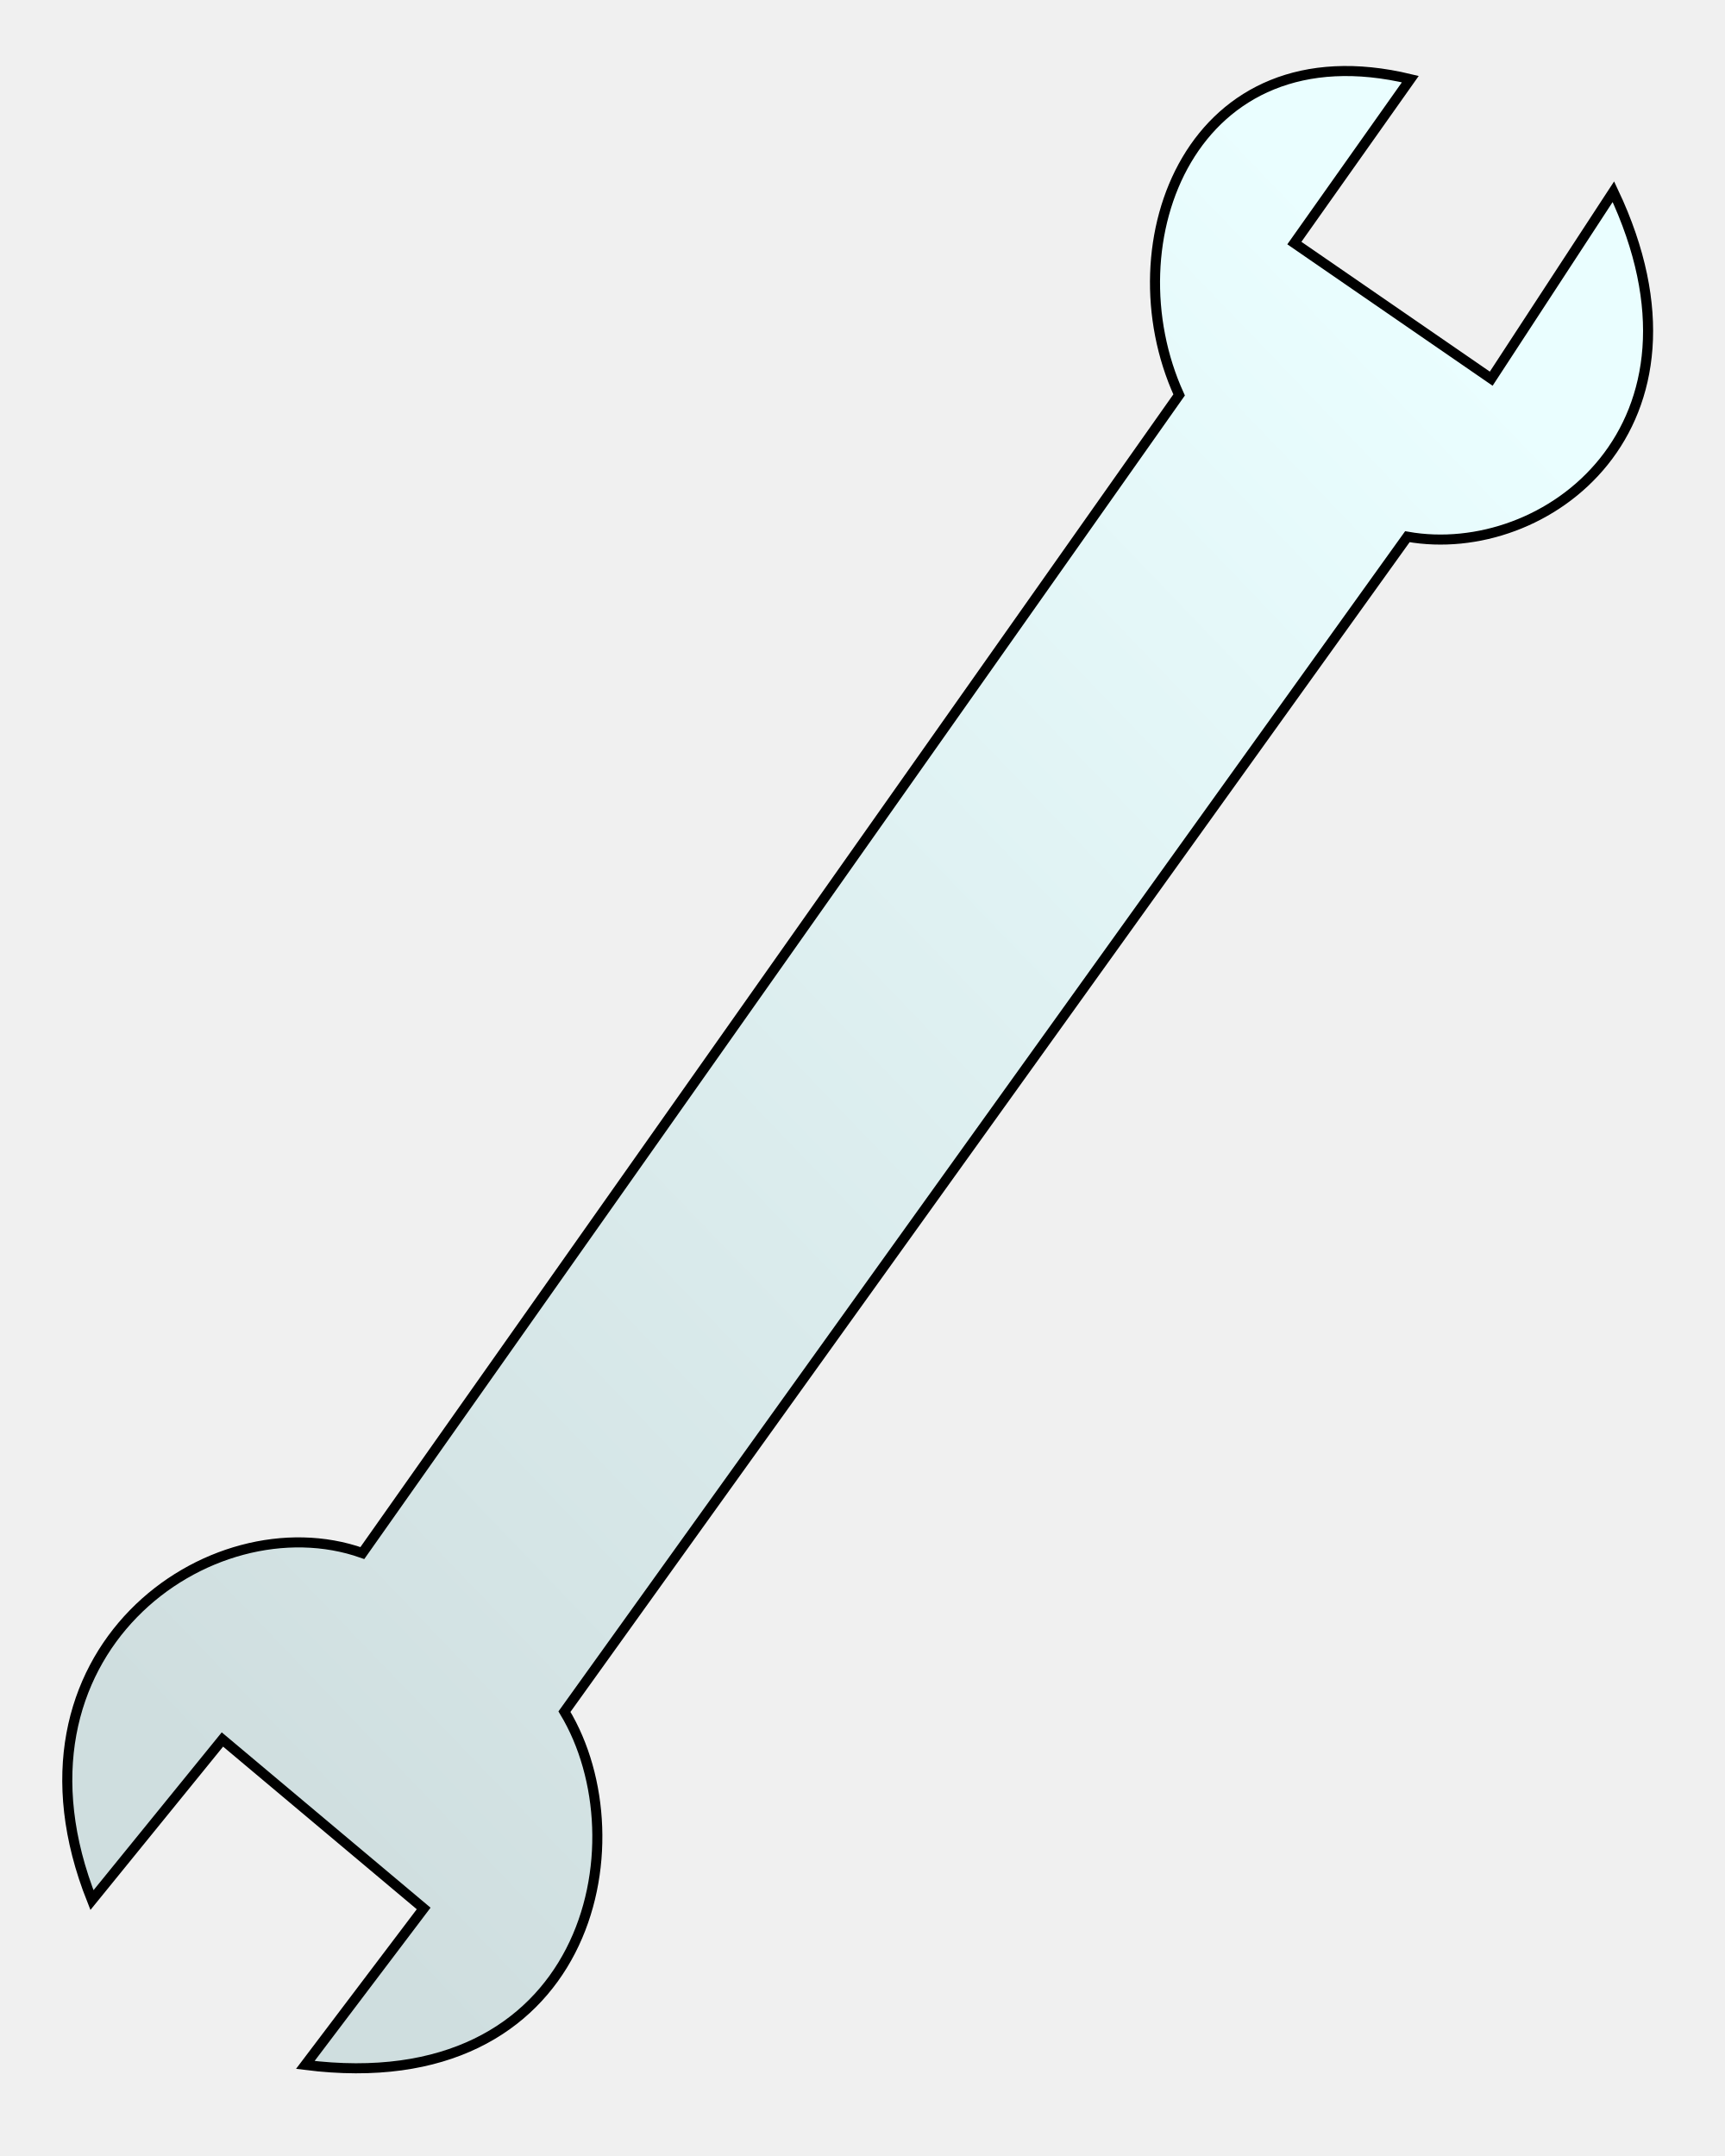
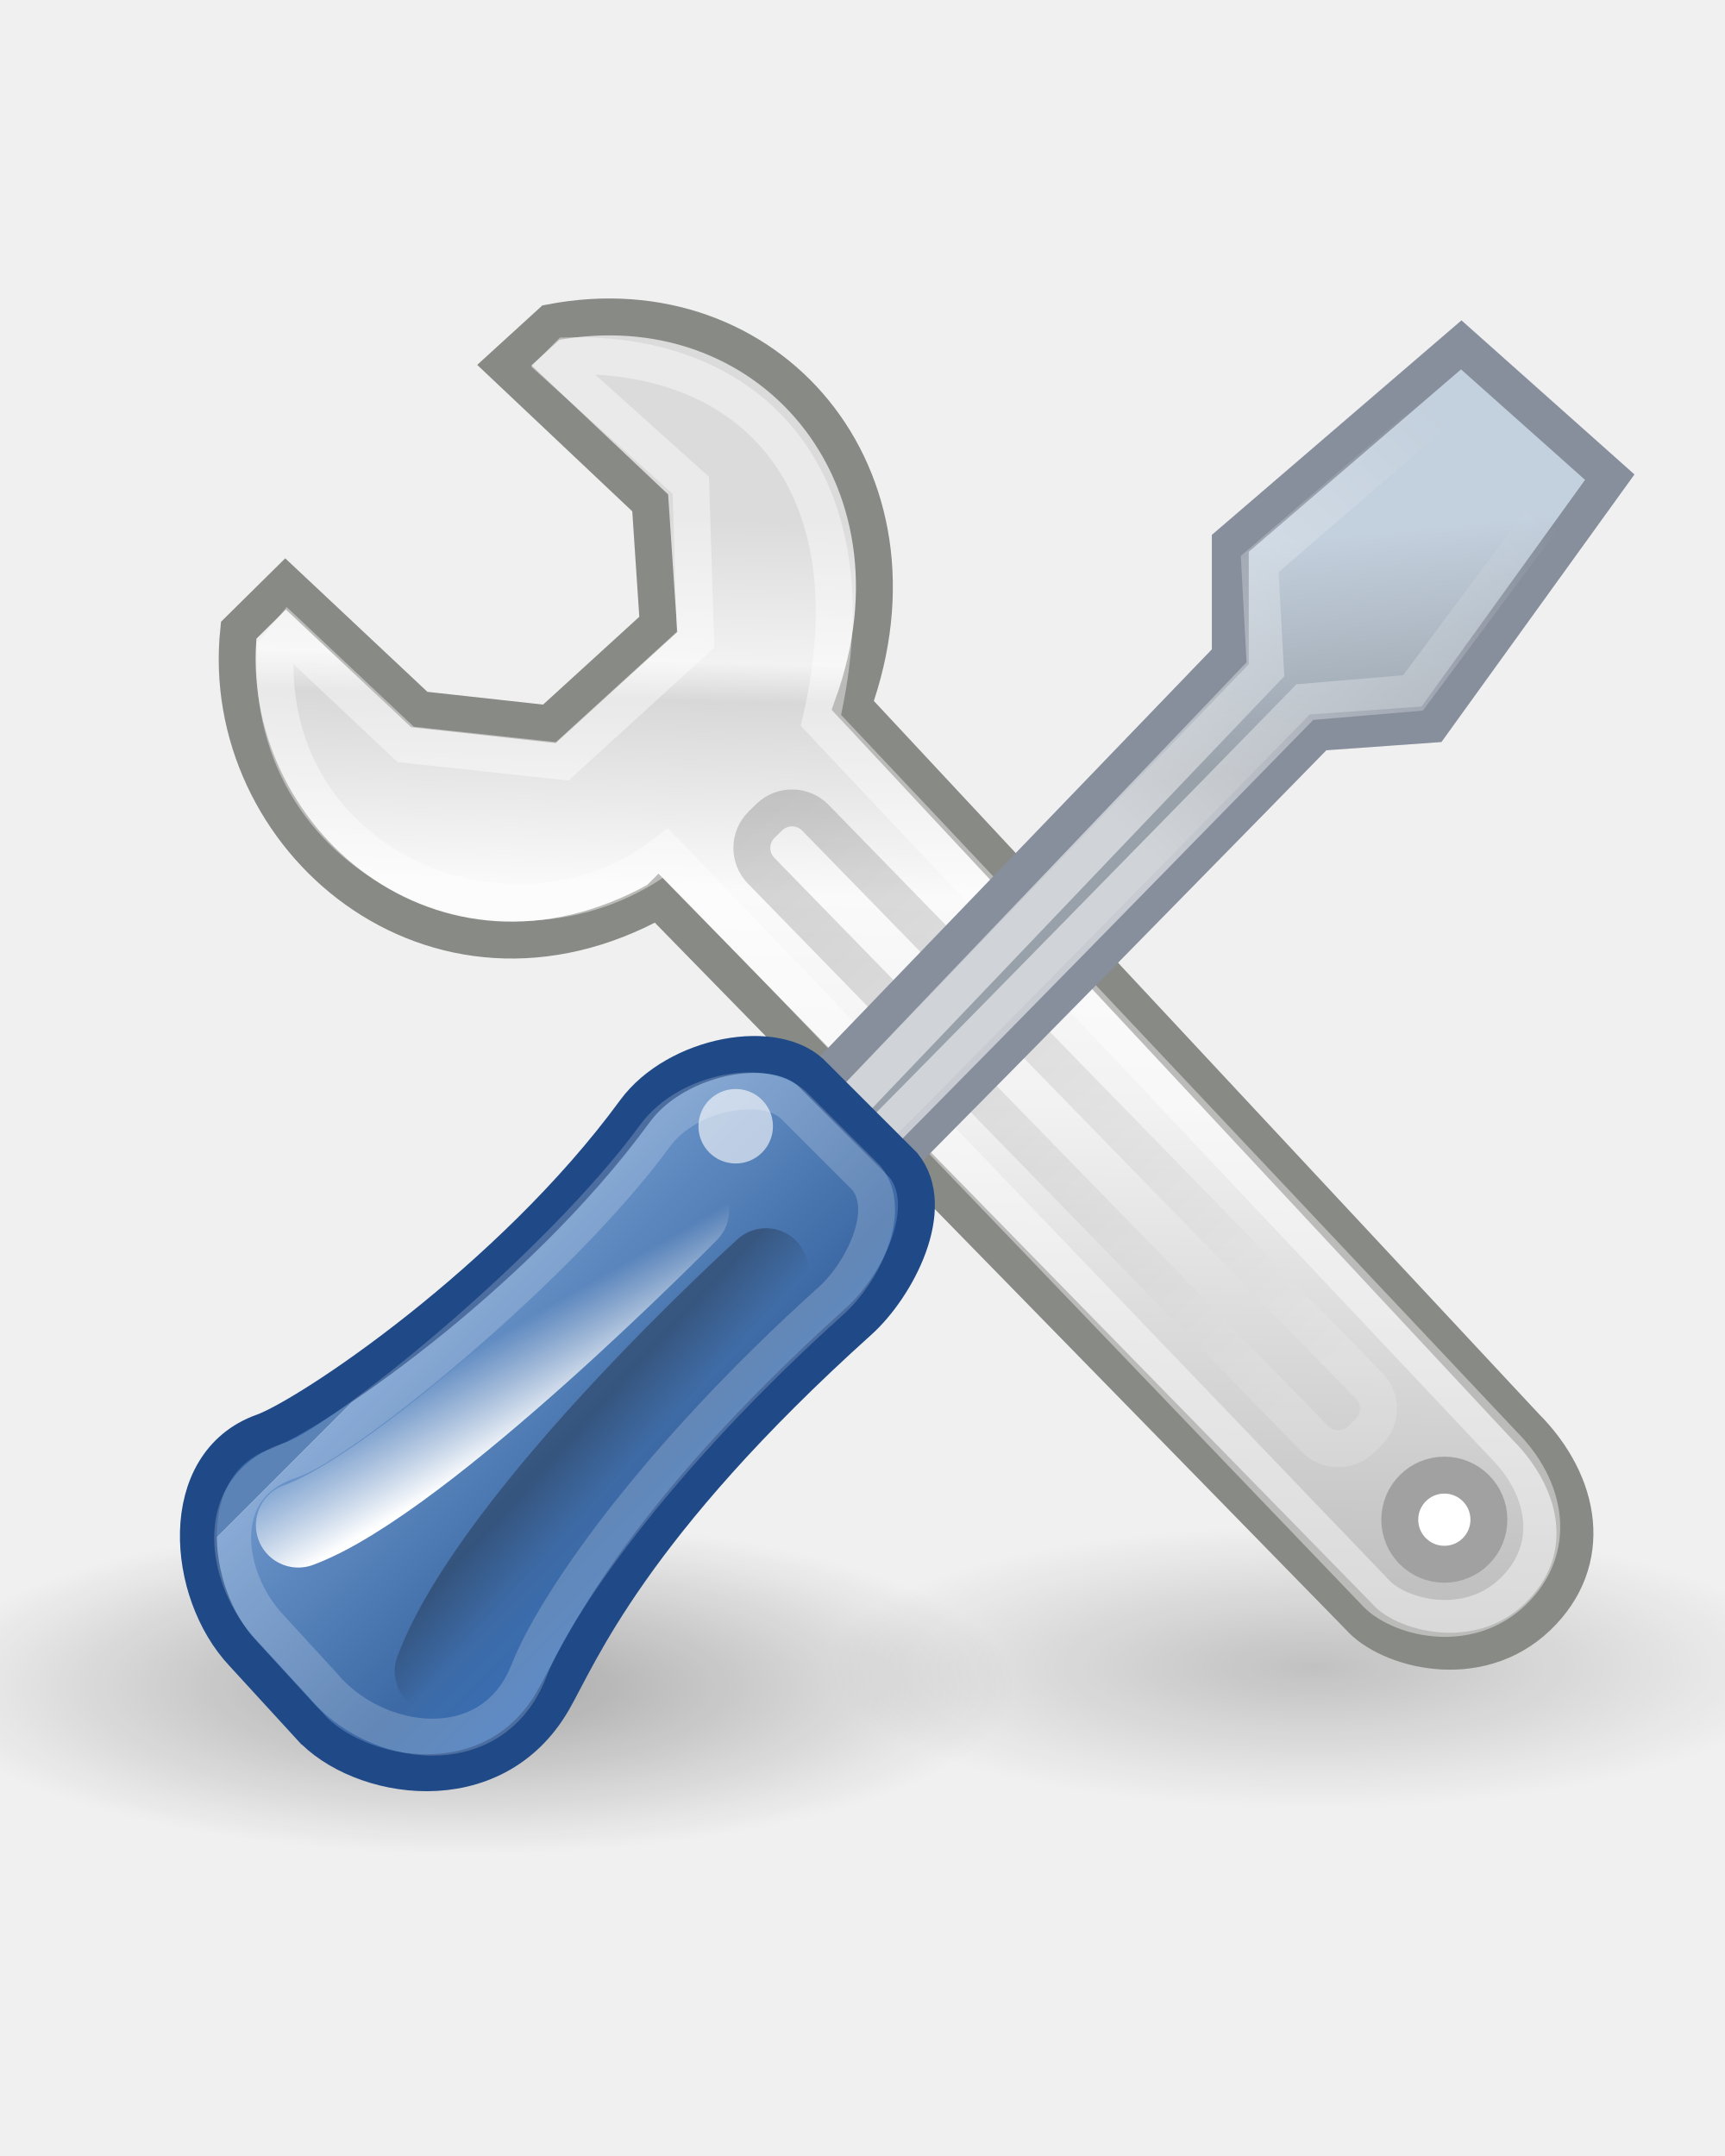
<svg xmlns="http://www.w3.org/2000/svg" xmlns:xlink="http://www.w3.org/1999/xlink" width="100" height="125" viewBox="0 0 100 125" id="svg2" version="1.1">
  <defs id="defs4">
-     <linearGradient id="linearGradient4167">
-       <stop style="stop-color:#cfdedf;stop-opacity:1;" offset="0" id="stop4169" />
-       <stop style="stop-color:#eafeff;stop-opacity:1" offset="1" id="stop4171" />
+     <linearGradient id="linearGradient2250">
+       <stop id="stop2252" offset="0" style="stop-color:#ffffff;stop-opacity:1;" />
+       <stop id="stop2254" offset="1" style="stop-color:#ffffff;stop-opacity:0;" />
    </linearGradient>
-     <linearGradient xlink:href="#linearGradient4167" id="linearGradient4173" x1="277.463" y1="624.046" x2="345.697" y2="558.425" gradientUnits="userSpaceOnUse" gradientTransform="matrix(1.166768,0,0,1.166768,-50.05418,-100.5227)" />
+     <linearGradient id="linearGradient2265">
+       <stop id="stop2267" offset="0" style="stop-color:#000000;stop-opacity:1;" />
+       <stop id="stop2269" offset="1" style="stop-color:#000000;stop-opacity:0;" />
+     </linearGradient>
+     <linearGradient id="linearGradient3087">
+       <stop id="stop3089" offset="0" style="stop-color:#3465a4;stop-opacity:1;" />
+       <stop style="stop-color:#9fbce1;stop-opacity:1;" offset="0" id="stop3095" />
+       <stop id="stop2242" offset="0" style="stop-color:#6b95ca;stop-opacity:1;" />
+       <stop style="stop-color:#3d6aa5;stop-opacity:1;" offset="0.75" id="stop2244" />
+       <stop id="stop3091" offset="1" style="stop-color:#386eb4;stop-opacity:1;" />
+     </linearGradient>
+     <linearGradient id="linearGradient3077">
+       <stop id="stop3079" offset="0" style="stop-color:#98a0a9;stop-opacity:1;" />
+       <stop id="stop3081" offset="1" style="stop-color:#c3d0dd;stop-opacity:1;" />
+     </linearGradient>
+     <linearGradient id="linearGradient3061">
+       <stop id="stop3063" offset="0" style="stop-color:#ffffff;stop-opacity:1;" />
+       <stop id="stop3065" offset="1" style="stop-color:#000000;stop-opacity:1;" />
+     </linearGradient>
+     <linearGradient id="linearGradient3049">
+       <stop id="stop3051" offset="0" style="stop-color:#b6b6b6;stop-opacity:1;" />
+       <stop style="stop-color:#f2f2f2;stop-opacity:1;" offset="0.5" id="stop2262" />
+       <stop id="stop2264" offset="0.676" style="stop-color:#fafafa;stop-opacity:1;" />
+       <stop style="stop-color:#d8d8d8;stop-opacity:1;" offset="0.841" id="stop2268" />
+       <stop style="stop-color:#f2f2f2;stop-opacity:1;" offset="0.875" id="stop2266" />
+       <stop id="stop3053" offset="1" style="stop-color:#dbdbdb;stop-opacity:1;" />
+     </linearGradient>
+     <radialGradient gradientUnits="userSpaceOnUse" gradientTransform="matrix(1,0,0,0.374558,0,24.47041)" r="17.688" fy="39.125" fx="24.812" cy="39.125" cx="24.812" id="radialGradient3047" xlink:href="#linearGradient2265" />
+     <linearGradient gradientTransform="matrix(0.87827,0,0,0.87827,2.536988,4.967681)" gradientUnits="userSpaceOnUse" y2="6.776" x2="20.631" y1="42.254" x1="19.648" id="linearGradient3055" xlink:href="#linearGradient3049" />
+     <linearGradient gradientTransform="matrix(0.87827,0,0,0.87827,5.328299,1.650243)" gradientUnits="userSpaceOnUse" y2="-4.3" x2="25.291" y1="-3.632" x1="50.153" id="linearGradient3067" xlink:href="#linearGradient3061" />
+     <linearGradient gradientTransform="matrix(0.87827,0,0,0.87827,2.847503,5.588712)" gradientUnits="userSpaceOnUse" y2="6.629" x2="37.535" y1="13.603" x1="38.228" id="linearGradient3083" xlink:href="#linearGradient3077" />
+     <linearGradient gradientTransform="matrix(0.87827,0,0,0.87827,2.536988,4.967681)" gradientUnits="userSpaceOnUse" y2="39.443" x2="16.915" y1="32.284" x1="9.75" id="linearGradient3093" xlink:href="#linearGradient3087" />
+     <linearGradient gradientTransform="matrix(1.007254,-0.02636526,0.02636526,1.007254,1.593411,0.079191)" gradientUnits="userSpaceOnUse" y2="33.195" x2="10.651" y1="35.688" x1="12.005" id="linearGradient2263" xlink:href="#linearGradient2250" />
+     <linearGradient gradientTransform="matrix(0.878099,-0.0173237,0.0173237,0.878099,2.163687,4.067899)" gradientUnits="userSpaceOnUse" y2="38.268" x2="15.416" y1="36.943" x1="14.018" id="linearGradient2271" xlink:href="#linearGradient2265" />
+     <linearGradient gradientUnits="userSpaceOnUse" y2="9.657" x2="40.859" y1="19.822" x1="31.177" id="linearGradient2256" xlink:href="#linearGradient2250" />
+     <radialGradient r="17.688" fy="39.125" fx="24.812" cy="39.125" cx="24.812" gradientTransform="matrix(1,0,0,0.374558,0,24.47041)" gradientUnits="userSpaceOnUse" id="radialGradient2260" xlink:href="#linearGradient2265" />
  </defs>
  <g id="layer1" transform="translate(-264.1549,-526.8367)">
-     <path style="fill:url(#linearGradient4173);fill-opacity:1;fill-rule:evenodd;stroke:#000000;stroke-width:0.583;stroke-linecap:butt;stroke-linejoin:miter;stroke-miterlimit:4;stroke-dasharray:none;stroke-opacity:1" d="m 345.912,531.425 c -12.66,-3.056 -17.439,9.438 -13.403,18.309 l -47.348,67.146 c -8.788,-3.108 -21.375,5.775 -15.675,20.12 l 7.563,-9.312 11.666,9.797 -6.861,9.071 c 16.392,2.075 19.619,-12.88 15.023,-20.482 l 48.865,-68.121 c 8.026,1.427 18.373,-6.392 11.943,-20.002 l -7.082,10.841 -11.413,-7.863 z" id="path4165" />
+     <g id="layer1-6" transform="matrix(2.139429,0,0,2.139429,264.0089,533.6196)">
+       <ellipse style="color:#000000;display:inline;overflow:visible;visibility:visible;opacity:0.199;fill:url(#radialGradient2260);fill-opacity:1;fill-rule:nonzero;stroke:none;stroke-width:1;stroke-linecap:butt;stroke-linejoin:miter;stroke-miterlimit:4;stroke-dasharray:none;stroke-dashoffset:0;stroke-opacity:1;marker:none;marker-start:none;marker-mid:none;marker-end:none" id="path2258" transform="matrix(0.751118,0,0,0.578703,17.04087,19.36341)" cx="24.812" cy="39.125" rx="17.688" ry="6.625" />
+       <ellipse transform="matrix(0.836071,0,0,0.685436,-7.959607,15.71781)" id="path3039" style="color:#000000;display:inline;overflow:visible;visibility:visible;opacity:0.312;fill:url(#radialGradient3047);fill-opacity:1;fill-rule:nonzero;stroke:none;stroke-width:1;stroke-linecap:butt;stroke-linejoin:miter;stroke-miterlimit:4;stroke-dasharray:none;stroke-dashoffset:0;stroke-opacity:1;marker:none;marker-start:none;marker-mid:none;marker-end:none" cx="24.812" cy="39.125" rx="17.688" ry="6.625" />
+       <path id="path2140" d="M 17.907,21.216 36.899,40.647 c 0.768,0.878 3.204,1.557 4.83,0 1.571,-1.504 1.208,-3.623 -0.329,-5.16 L 23.176,15.946 c 2.25,-6.25 -2.304,-11.5 -8.179,-10.375 l -1.263,1.153 3.952,3.733 0.22,3.294 -2.951,2.694 -3.526,-0.388 -3.623,-3.403 c 0,0 -1.27,1.255 -1.27,1.255 -0.591,5.641 5.308,10.683 11.37,7.308 z" style="color:#000000;display:inline;overflow:visible;visibility:visible;opacity:1;fill:url(#linearGradient3055);fill-opacity:1;fill-rule:nonzero;stroke:#888a85;stroke-width:1;stroke-linecap:butt;stroke-linejoin:miter;stroke-miterlimit:4;stroke-dasharray:none;stroke-dashoffset:0;stroke-opacity:1;marker:none;marker-start:none;marker-mid:none;marker-end:none" />
+       <path style="color:#000000;display:inline;overflow:visible;visibility:visible;opacity:0.426;fill:none;fill-opacity:1;fill-rule:nonzero;stroke:#ffffff;stroke-width:1;stroke-linecap:butt;stroke-linejoin:miter;stroke-miterlimit:4;stroke-dasharray:none;stroke-dashoffset:0;stroke-opacity:1;marker:none;marker-start:none;marker-mid:none;marker-end:none" d="m 18.117,19.94 19.203,20.028 c 0.595,0.68 2.48,1.205 3.739,0 1.216,-1.164 0.935,-2.805 -0.255,-3.994 L 22.313,16.352 c 1.5,-6.5 -1.859,-10.005 -6.859,-9.88 l -0.27,0.273 3.603,3.236 0.13,4.182 -3.614,3.298 -4.242,-0.458 -3.177,-2.991 -0.353,0.43 c -0.312,5.969 6.492,8.685 10.585,5.497 z" id="path3057" />
+       <rect transform="matrix(0.697938,0.716158,-0.716158,0.697938,0,0)" ry="0.884" rx="0.884" y="-2.618" x="28.185" height="2.055" width="23.268" id="rect3059" style="color:#000000;display:inline;overflow:visible;visibility:visible;opacity:0.17;fill:none;fill-opacity:1;fill-rule:nonzero;stroke:url(#linearGradient3067);stroke-width:1;stroke-linecap:butt;stroke-linejoin:miter;stroke-miterlimit:4;stroke-dasharray:none;stroke-dashoffset:0;stroke-opacity:1;marker:none;marker-start:none;marker-mid:none;marker-end:none" />
+       <path id="path2144" d="M 22.499,30.125 C 23.332,29.411 35.783,16.677 35.783,16.677 l 3.074,-0.22 4.83,-6.697 -4.024,-3.585 -6.258,5.379 0,3.074 -12.735,13.229 c -0.604,0.604 1.06,2.926 1.829,2.268 z" style="color:#000000;display:inline;overflow:visible;visibility:visible;opacity:1;fill:url(#linearGradient3083);fill-opacity:1;fill-rule:nonzero;stroke:#878f9d;stroke-width:1;stroke-linecap:butt;stroke-linejoin:miter;stroke-miterlimit:4;stroke-dasharray:none;stroke-dashoffset:0;stroke-opacity:1;marker:none;marker-start:none;marker-mid:none;marker-end:none" />
+       <path style="color:#000000;display:inline;overflow:visible;visibility:visible;opacity:0.54;fill:none;fill-opacity:1;fill-rule:nonzero;stroke:url(#linearGradient2256);stroke-width:1;stroke-linecap:butt;stroke-linejoin:miter;stroke-miterlimit:4;stroke-dasharray:none;stroke-dashoffset:0;stroke-opacity:1;marker:none;marker-start:none;marker-mid:none;marker-end:none" d="M 22.402,29.085 C 23.049,28.531 35.426,15.856 35.426,15.856 l 2.929,-0.248 4.214,-5.662 -2.89,-2.549 -5.477,4.717 0.155,2.851 -12.676,13.292 c -0.469,0.469 0.124,1.339 0.72,0.828 z" id="path3085" />
+       <path id="path2142" d="m 8.465,43.612 c 1.317,1.465 4.974,2.128 6.595,-0.71 0.707,-1.237 2.094,-4.703 8.281,-10.271 1.039,-0.934 2.14,-3.071 1.207,-4.224 l -2.415,-2.415 c -0.988,-1.098 -3.734,-0.586 -4.861,0.951 -3.359,4.596 -8.846,8.255 -10.084,8.697 -2.368,0.846 -2.101,4.336 -0.535,5.996 l 1.811,1.976 z" style="color:#000000;display:inline;overflow:visible;visibility:visible;fill:url(#linearGradient3093);fill-opacity:1;fill-rule:nonzero;stroke:#204a87;stroke-width:1;stroke-linecap:butt;stroke-linejoin:miter;stroke-miterlimit:4;stroke-dashoffset:0;stroke-opacity:1;marker:none;marker-start:none;marker-mid:none;marker-end:none" />
+       <circle transform="matrix(0.87827,0,0,0.87827,2.427204,5.077464)" id="path2146" style="color:#000000;display:inline;overflow:visible;visibility:visible;opacity:1;fill:#ffffff;fill-opacity:1;fill-rule:nonzero;stroke:#a1a1a1;stroke-width:1.139;stroke-linecap:butt;stroke-linejoin:miter;stroke-miterlimit:4;stroke-dasharray:none;stroke-dashoffset:0;stroke-opacity:1;marker:none;marker-start:none;marker-mid:none;marker-end:none" cx="41.875" cy="37.5" r="1.375" />
+       <circle transform="matrix(0.570876,0,0,0.570876,9.154848,11.25111)" id="path3101" style="color:#000000;display:inline;overflow:visible;visibility:visible;opacity:0.602;fill:#ffffff;fill-opacity:1;fill-rule:nonzero;stroke:none;stroke-width:1;stroke-linecap:butt;stroke-linejoin:miter;stroke-miterlimit:4;stroke-dasharray:none;stroke-dashoffset:0;stroke-opacity:1;marker:none;marker-start:none;marker-mid:none;marker-end:none" cx="19.003" cy="28.201" r="1.768" />
+       <path id="path3103" d="m 18.679,29.625 c 0,0 -7.17,7.3 -10.529,8.537" style="color:#000000;display:inline;overflow:visible;visibility:visible;opacity:1;fill:none;fill-opacity:1;fill-rule:nonzero;stroke:url(#linearGradient2263);stroke-width:2.295;stroke-linecap:round;stroke-linejoin:round;stroke-miterlimit:4;stroke-dasharray:none;stroke-dashoffset:0;stroke-opacity:1;marker:none;marker-start:none;marker-mid:none;marker-end:none" />
+       <path style="color:#000000;display:inline;overflow:visible;visibility:visible;opacity:0.199;fill:none;fill-opacity:1;fill-rule:nonzero;stroke:#ffffff;stroke-width:1;stroke-linecap:butt;stroke-linejoin:miter;stroke-miterlimit:4;stroke-dasharray:none;stroke-dashoffset:0;stroke-opacity:1;marker:none;marker-start:none;marker-mid:none;marker-end:none" d="m 8.806,42.487 c 1.441,1.746 4.6,2.161 5.591,-0.371 0.681,-1.74 3.334,-5.666 8.198,-10.043 0.817,-0.734 1.682,-2.414 0.949,-3.321 l -1.899,-1.899 c -0.777,-0.863 -2.936,-0.46 -3.822,0.748 -2.64,3.613 -8.483,8.34 -9.896,8.806 -2.187,0.722 -1.777,3.221 -0.545,4.527 l 1.424,1.553 z" id="path2270" />
+       <path id="path2247" d="m 20.825,31.261 c 0,0 -7.323,6.617 -8.914,10.86" style="color:#000000;display:inline;overflow:visible;visibility:visible;opacity:0.278;fill:none;fill-opacity:1;fill-rule:nonzero;stroke:url(#linearGradient2271);stroke-width:2.295;stroke-linecap:round;stroke-linejoin:round;stroke-miterlimit:4;stroke-dashoffset:0;stroke-opacity:1;marker:none;marker-start:none;marker-mid:none;marker-end:none" />
+     </g>
  </g>
</svg>
